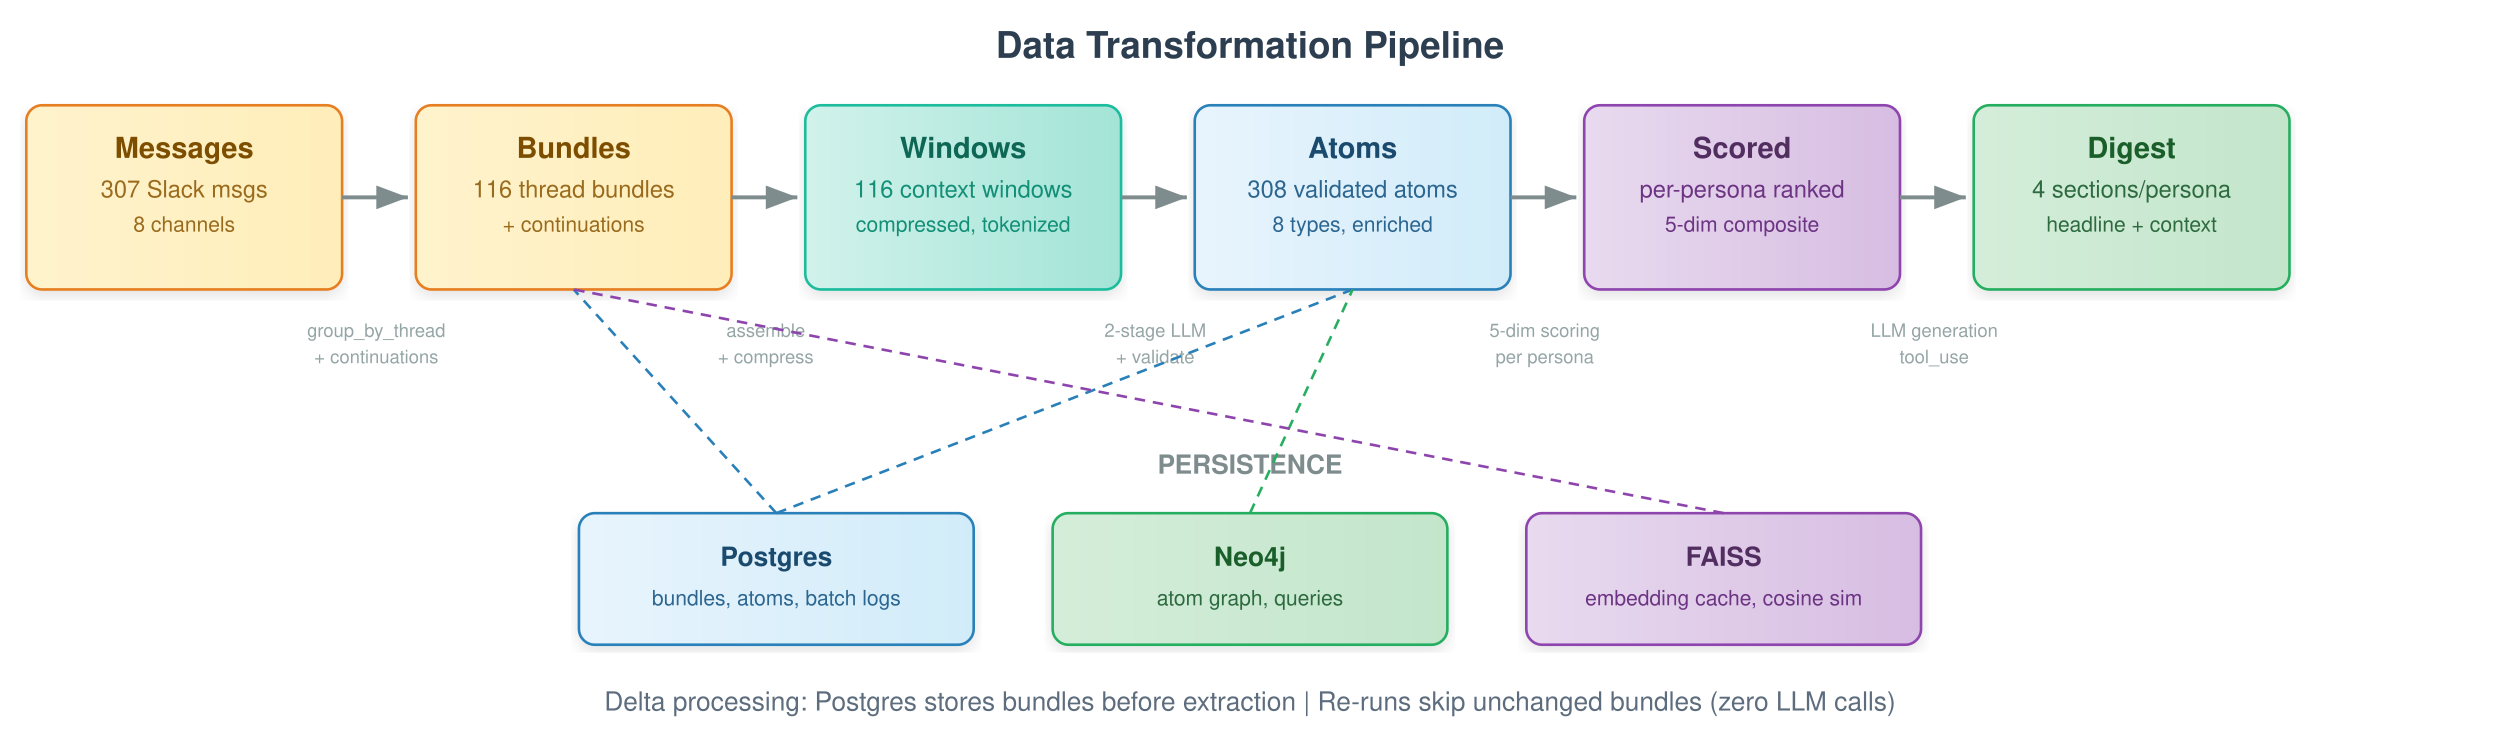
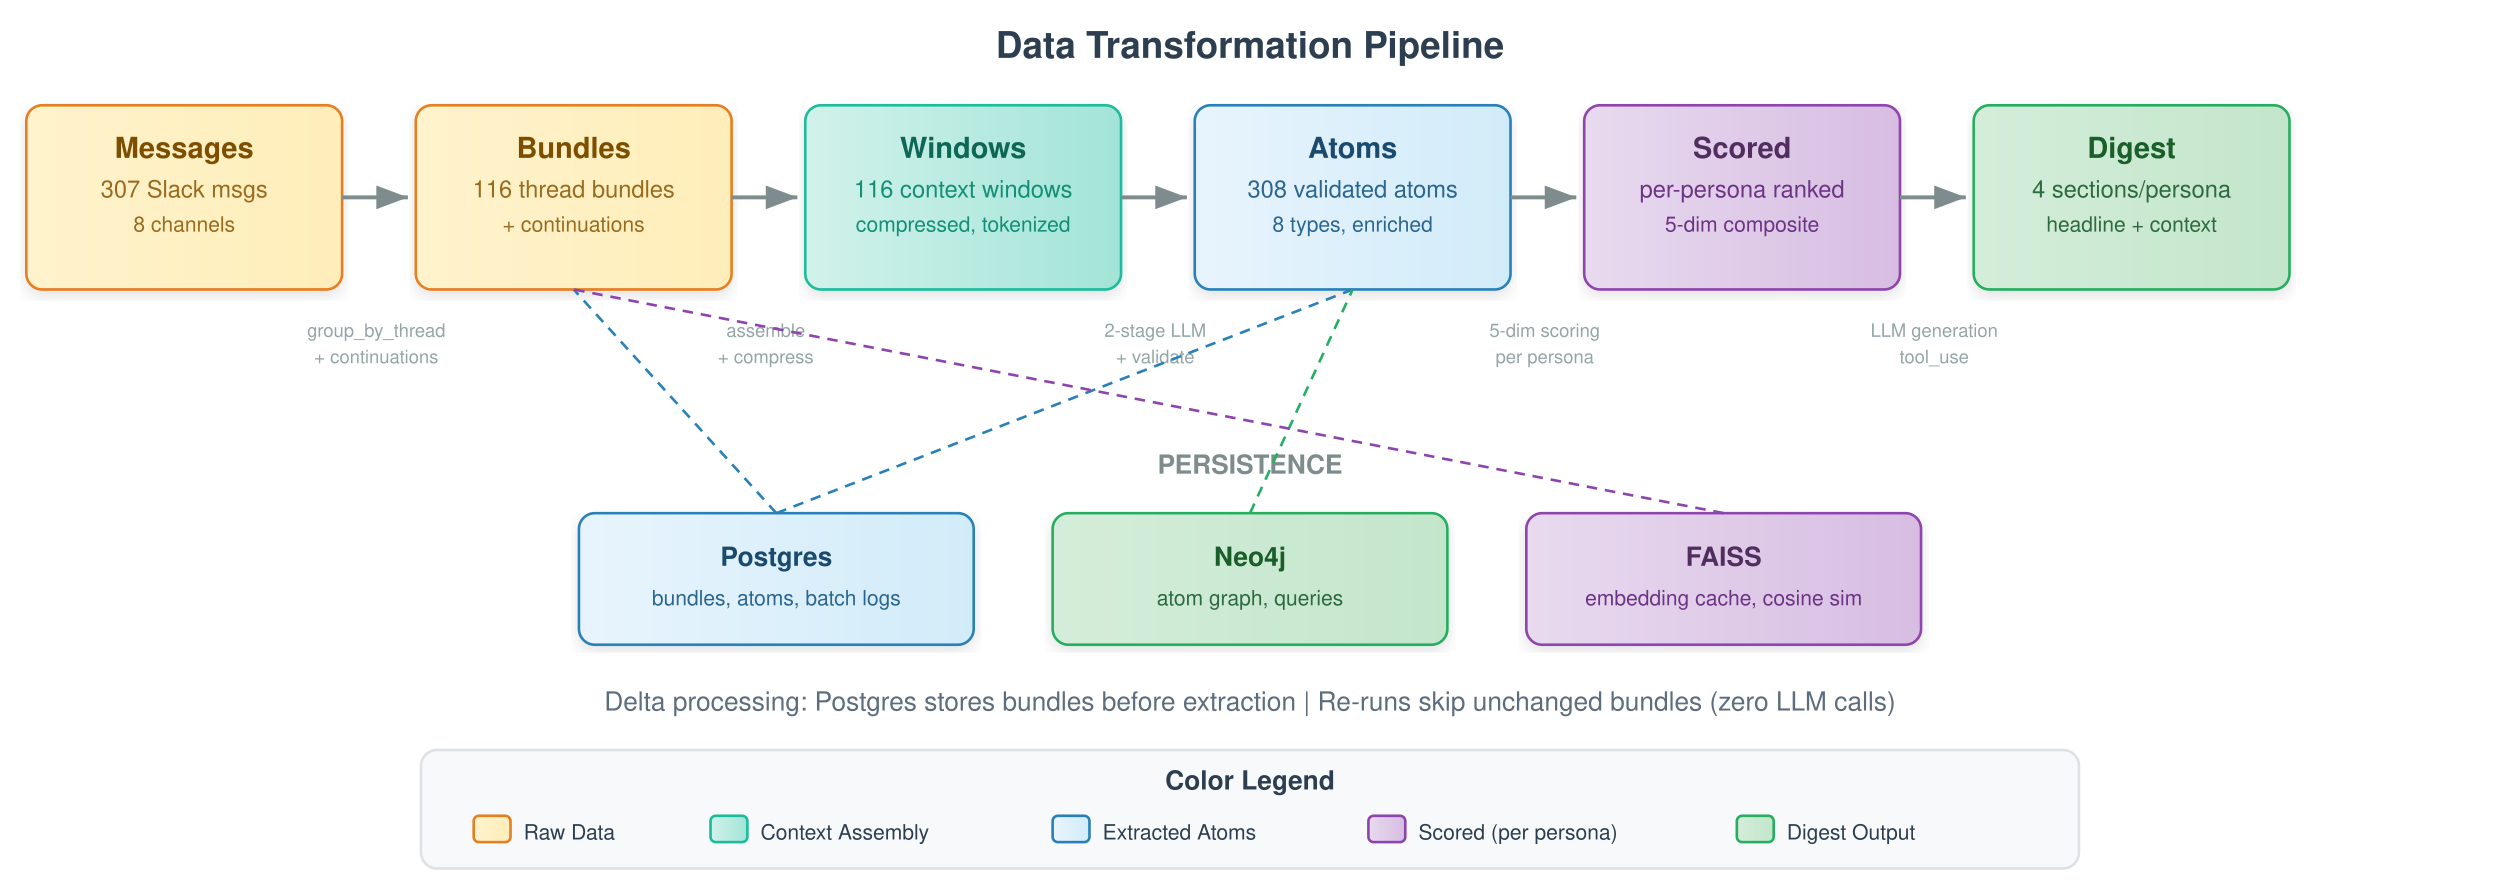
- <svg xmlns="http://www.w3.org/2000/svg" viewBox="0 0 950 280" font-family="'Segoe UI', Helvetica, Arial, sans-serif">
+ <svg xmlns="http://www.w3.org/2000/svg" viewBox="0 0 950 340" font-family="'Segoe UI', Helvetica, Arial, sans-serif">
  <defs>
    <linearGradient id="orangeGrad" x1="0%" y1="0%" x2="100%" y2="0%">
      <stop offset="0%" stop-color="#fff3cd" />
      <stop offset="100%" stop-color="#ffeeba" />
    </linearGradient>
    <linearGradient id="blueGrad" x1="0%" y1="0%" x2="100%" y2="0%">
      <stop offset="0%" stop-color="#e8f4fd" />
      <stop offset="100%" stop-color="#d1ecf9" />
    </linearGradient>
    <linearGradient id="redGrad" x1="0%" y1="0%" x2="100%" y2="0%">
      <stop offset="0%" stop-color="#f8d7da" />
      <stop offset="100%" stop-color="#f5c6cb" />
    </linearGradient>
    <linearGradient id="purpleGrad" x1="0%" y1="0%" x2="100%" y2="0%">
      <stop offset="0%" stop-color="#e8daef" />
      <stop offset="100%" stop-color="#d7bde2" />
    </linearGradient>
    <linearGradient id="greenGrad" x1="0%" y1="0%" x2="100%" y2="0%">
      <stop offset="0%" stop-color="#d4edda" />
      <stop offset="100%" stop-color="#c3e6cb" />
    </linearGradient>
    <linearGradient id="tealGrad" x1="0%" y1="0%" x2="100%" y2="0%">
      <stop offset="0%" stop-color="#d1f2eb" />
      <stop offset="100%" stop-color="#a3e4d7" />
    </linearGradient>
    <filter id="shadow" x="-2%" y="-2%" width="104%" height="108%">
      <feDropShadow dx="0" dy="2" stdDeviation="3" flood-opacity="0.12" />
    </filter>
    <marker id="arrow" markerWidth="8" markerHeight="6" refX="8" refY="3" orient="auto">
      <polygon points="0 0, 8 3, 0 6" fill="#7f8c8d" />
    </marker>
  </defs>
  <text x="475" y="22" text-anchor="middle" font-size="14" font-weight="bold" fill="#2c3e50">Data Transformation Pipeline</text>
  <rect x="10" y="40" width="120" height="70" rx="6" fill="url(#orangeGrad)" stroke="#e67e22" stroke-width="1" filter="url(#shadow)" />
  <text x="70" y="60" text-anchor="middle" font-size="11" font-weight="bold" fill="#7d4e00">Messages</text>
  <text x="70" y="75" text-anchor="middle" font-size="9" fill="#9a6b1e">307 Slack msgs</text>
  <text x="70" y="88" text-anchor="middle" font-size="8" fill="#9a6b1e">8 channels</text>
  <line x1="130" y1="75" x2="155" y2="75" stroke="#7f8c8d" stroke-width="1.5" marker-end="url(#arrow)" />
  <text x="143" y="67" text-anchor="middle" font-size="7" fill="#95a5a6" transform="rotate(-90 143,67)"> </text>
  <rect x="158" y="40" width="120" height="70" rx="6" fill="url(#orangeGrad)" stroke="#e67e22" stroke-width="1" filter="url(#shadow)" />
  <text x="218" y="60" text-anchor="middle" font-size="11" font-weight="bold" fill="#7d4e00">Bundles</text>
  <text x="218" y="75" text-anchor="middle" font-size="9" fill="#9a6b1e">116 thread bundles</text>
  <text x="218" y="88" text-anchor="middle" font-size="8" fill="#9a6b1e">+ continuations</text>
  <line x1="278" y1="75" x2="303" y2="75" stroke="#7f8c8d" stroke-width="1.5" marker-end="url(#arrow)" />
  <rect x="306" y="40" width="120" height="70" rx="6" fill="url(#tealGrad)" stroke="#1abc9c" stroke-width="1" filter="url(#shadow)" />
  <text x="366" y="60" text-anchor="middle" font-size="11" font-weight="bold" fill="#0e6655">Windows</text>
  <text x="366" y="75" text-anchor="middle" font-size="9" fill="#148f77">116 context windows</text>
  <text x="366" y="88" text-anchor="middle" font-size="8" fill="#148f77">compressed, tokenized</text>
  <line x1="426" y1="75" x2="451" y2="75" stroke="#7f8c8d" stroke-width="1.5" marker-end="url(#arrow)" />
  <rect x="454" y="40" width="120" height="70" rx="6" fill="url(#blueGrad)" stroke="#2980b9" stroke-width="1" filter="url(#shadow)" />
  <text x="514" y="60" text-anchor="middle" font-size="11" font-weight="bold" fill="#1a4a6e">Atoms</text>
  <text x="514" y="75" text-anchor="middle" font-size="9" fill="#2c6690">308 validated atoms</text>
  <text x="514" y="88" text-anchor="middle" font-size="8" fill="#2c6690">8 types, enriched</text>
  <line x1="574" y1="75" x2="599" y2="75" stroke="#7f8c8d" stroke-width="1.5" marker-end="url(#arrow)" />
  <rect x="602" y="40" width="120" height="70" rx="6" fill="url(#purpleGrad)" stroke="#8e44ad" stroke-width="1" filter="url(#shadow)" />
  <text x="662" y="60" text-anchor="middle" font-size="11" font-weight="bold" fill="#512e5f">Scored</text>
  <text x="662" y="75" text-anchor="middle" font-size="9" fill="#6c3483">per-persona ranked</text>
  <text x="662" y="88" text-anchor="middle" font-size="8" fill="#6c3483">5-dim composite</text>
  <line x1="722" y1="75" x2="747" y2="75" stroke="#7f8c8d" stroke-width="1.5" marker-end="url(#arrow)" />
  <rect x="750" y="40" width="120" height="70" rx="6" fill="url(#greenGrad)" stroke="#27ae60" stroke-width="1" filter="url(#shadow)" />
  <text x="810" y="60" text-anchor="middle" font-size="11" font-weight="bold" fill="#1a5e2a">Digest</text>
  <text x="810" y="75" text-anchor="middle" font-size="9" fill="#2d6a3f">4 sections/persona</text>
  <text x="810" y="88" text-anchor="middle" font-size="8" fill="#2d6a3f">headline + context</text>
  <text x="143" y="128" text-anchor="middle" font-size="7" fill="#95a5a6">group_by_thread</text>
  <text x="143" y="138" text-anchor="middle" font-size="7" fill="#95a5a6">+ continuations</text>
  <text x="291" y="128" text-anchor="middle" font-size="7" fill="#95a5a6">assemble</text>
  <text x="291" y="138" text-anchor="middle" font-size="7" fill="#95a5a6">+ compress</text>
  <text x="439" y="128" text-anchor="middle" font-size="7" fill="#95a5a6">2-stage LLM</text>
  <text x="439" y="138" text-anchor="middle" font-size="7" fill="#95a5a6">+ validate</text>
  <text x="587" y="128" text-anchor="middle" font-size="7" fill="#95a5a6">5-dim scoring</text>
  <text x="587" y="138" text-anchor="middle" font-size="7" fill="#95a5a6">per persona</text>
  <text x="735" y="128" text-anchor="middle" font-size="7" fill="#95a5a6">LLM generation</text>
  <text x="735" y="138" text-anchor="middle" font-size="7" fill="#95a5a6">tool_use</text>
  <text x="475" y="180" text-anchor="middle" font-size="10" font-weight="bold" fill="#7f8c8d">PERSISTENCE</text>
  <rect x="220" y="195" width="150" height="50" rx="6" fill="url(#blueGrad)" stroke="#2980b9" stroke-width="1" filter="url(#shadow)" />
  <text x="295" y="215" text-anchor="middle" font-size="10" font-weight="bold" fill="#1a4a6e">Postgres</text>
  <text x="295" y="230" text-anchor="middle" font-size="8" fill="#2c6690">bundles, atoms, batch logs</text>
  <rect x="400" y="195" width="150" height="50" rx="6" fill="url(#greenGrad)" stroke="#27ae60" stroke-width="1" filter="url(#shadow)" />
  <text x="475" y="215" text-anchor="middle" font-size="10" font-weight="bold" fill="#1a5e2a">Neo4j</text>
  <text x="475" y="230" text-anchor="middle" font-size="8" fill="#2d6a3f">atom graph, queries</text>
  <rect x="580" y="195" width="150" height="50" rx="6" fill="url(#purpleGrad)" stroke="#8e44ad" stroke-width="1" filter="url(#shadow)" />
  <text x="655" y="215" text-anchor="middle" font-size="10" font-weight="bold" fill="#512e5f">FAISS</text>
  <text x="655" y="230" text-anchor="middle" font-size="8" fill="#6c3483">embedding cache, cosine sim</text>
  <line x1="295" y1="195" x2="218" y2="110" stroke="#2980b9" stroke-width="1" stroke-dasharray="4,3" />
  <line x1="295" y1="195" x2="514" y2="110" stroke="#2980b9" stroke-width="1" stroke-dasharray="4,3" />
  <line x1="475" y1="195" x2="514" y2="110" stroke="#27ae60" stroke-width="1" stroke-dasharray="4,3" />
  <line x1="655" y1="195" x2="218" y2="110" stroke="#8e44ad" stroke-width="1" stroke-dasharray="4,3" />
  <text x="475" y="270" text-anchor="middle" font-size="10" fill="#5d6d7e">Delta processing: Postgres stores bundles before extraction | Re-runs skip unchanged bundles (zero LLM calls)</text>
+   <rect x="160" y="285" width="630" height="45" rx="6" fill="#f8f9fa" stroke="#dee2e6" stroke-width="1" />
+   <text x="475" y="300" text-anchor="middle" font-size="10" font-weight="bold" fill="#2c3e50">Color Legend</text>
+   <rect x="180" y="310" width="14" height="10" rx="2" fill="url(#orangeGrad)" stroke="#e67e22" stroke-width="1" />
+   <text x="199" y="319" font-size="8" fill="#2c3e50">Raw Data</text>
+   <rect x="270" y="310" width="14" height="10" rx="2" fill="url(#tealGrad)" stroke="#1abc9c" stroke-width="1" />
+   <text x="289" y="319" font-size="8" fill="#2c3e50">Context Assembly</text>
+   <rect x="400" y="310" width="14" height="10" rx="2" fill="url(#blueGrad)" stroke="#2980b9" stroke-width="1" />
+   <text x="419" y="319" font-size="8" fill="#2c3e50">Extracted Atoms</text>
+   <rect x="520" y="310" width="14" height="10" rx="2" fill="url(#purpleGrad)" stroke="#8e44ad" stroke-width="1" />
+   <text x="539" y="319" font-size="8" fill="#2c3e50">Scored (per persona)</text>
+   <rect x="660" y="310" width="14" height="10" rx="2" fill="url(#greenGrad)" stroke="#27ae60" stroke-width="1" />
+   <text x="679" y="319" font-size="8" fill="#2c3e50">Digest Output</text>
</svg>
